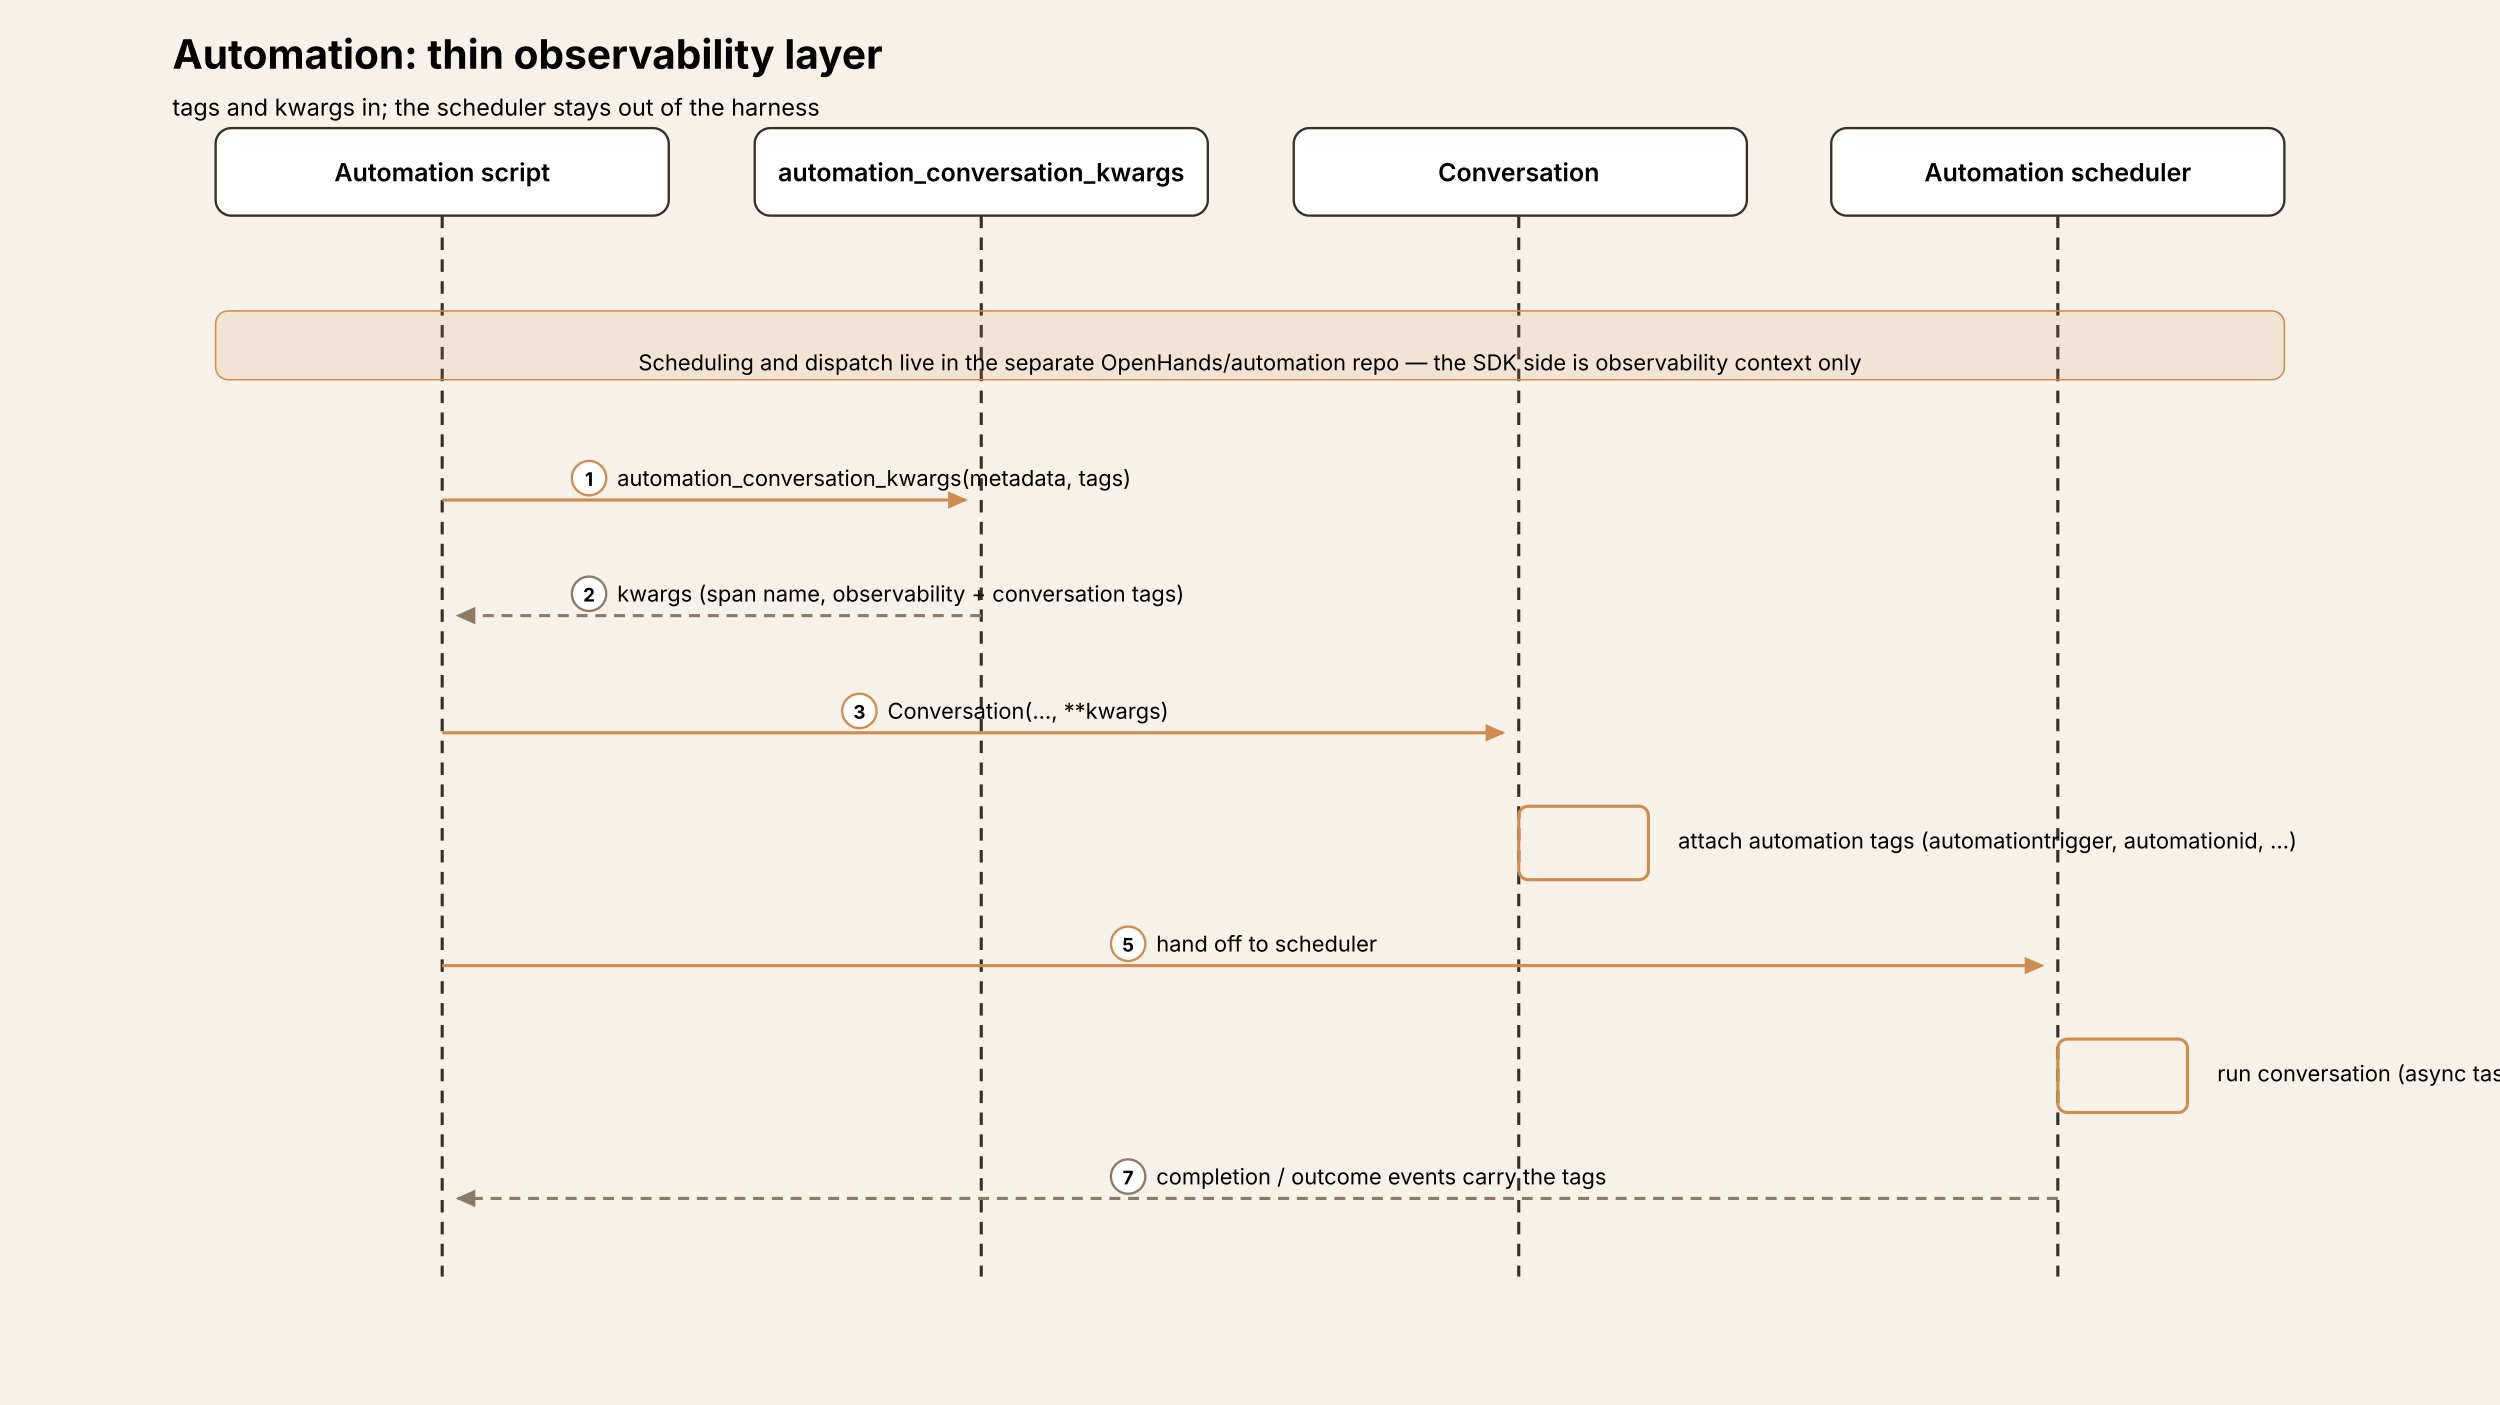
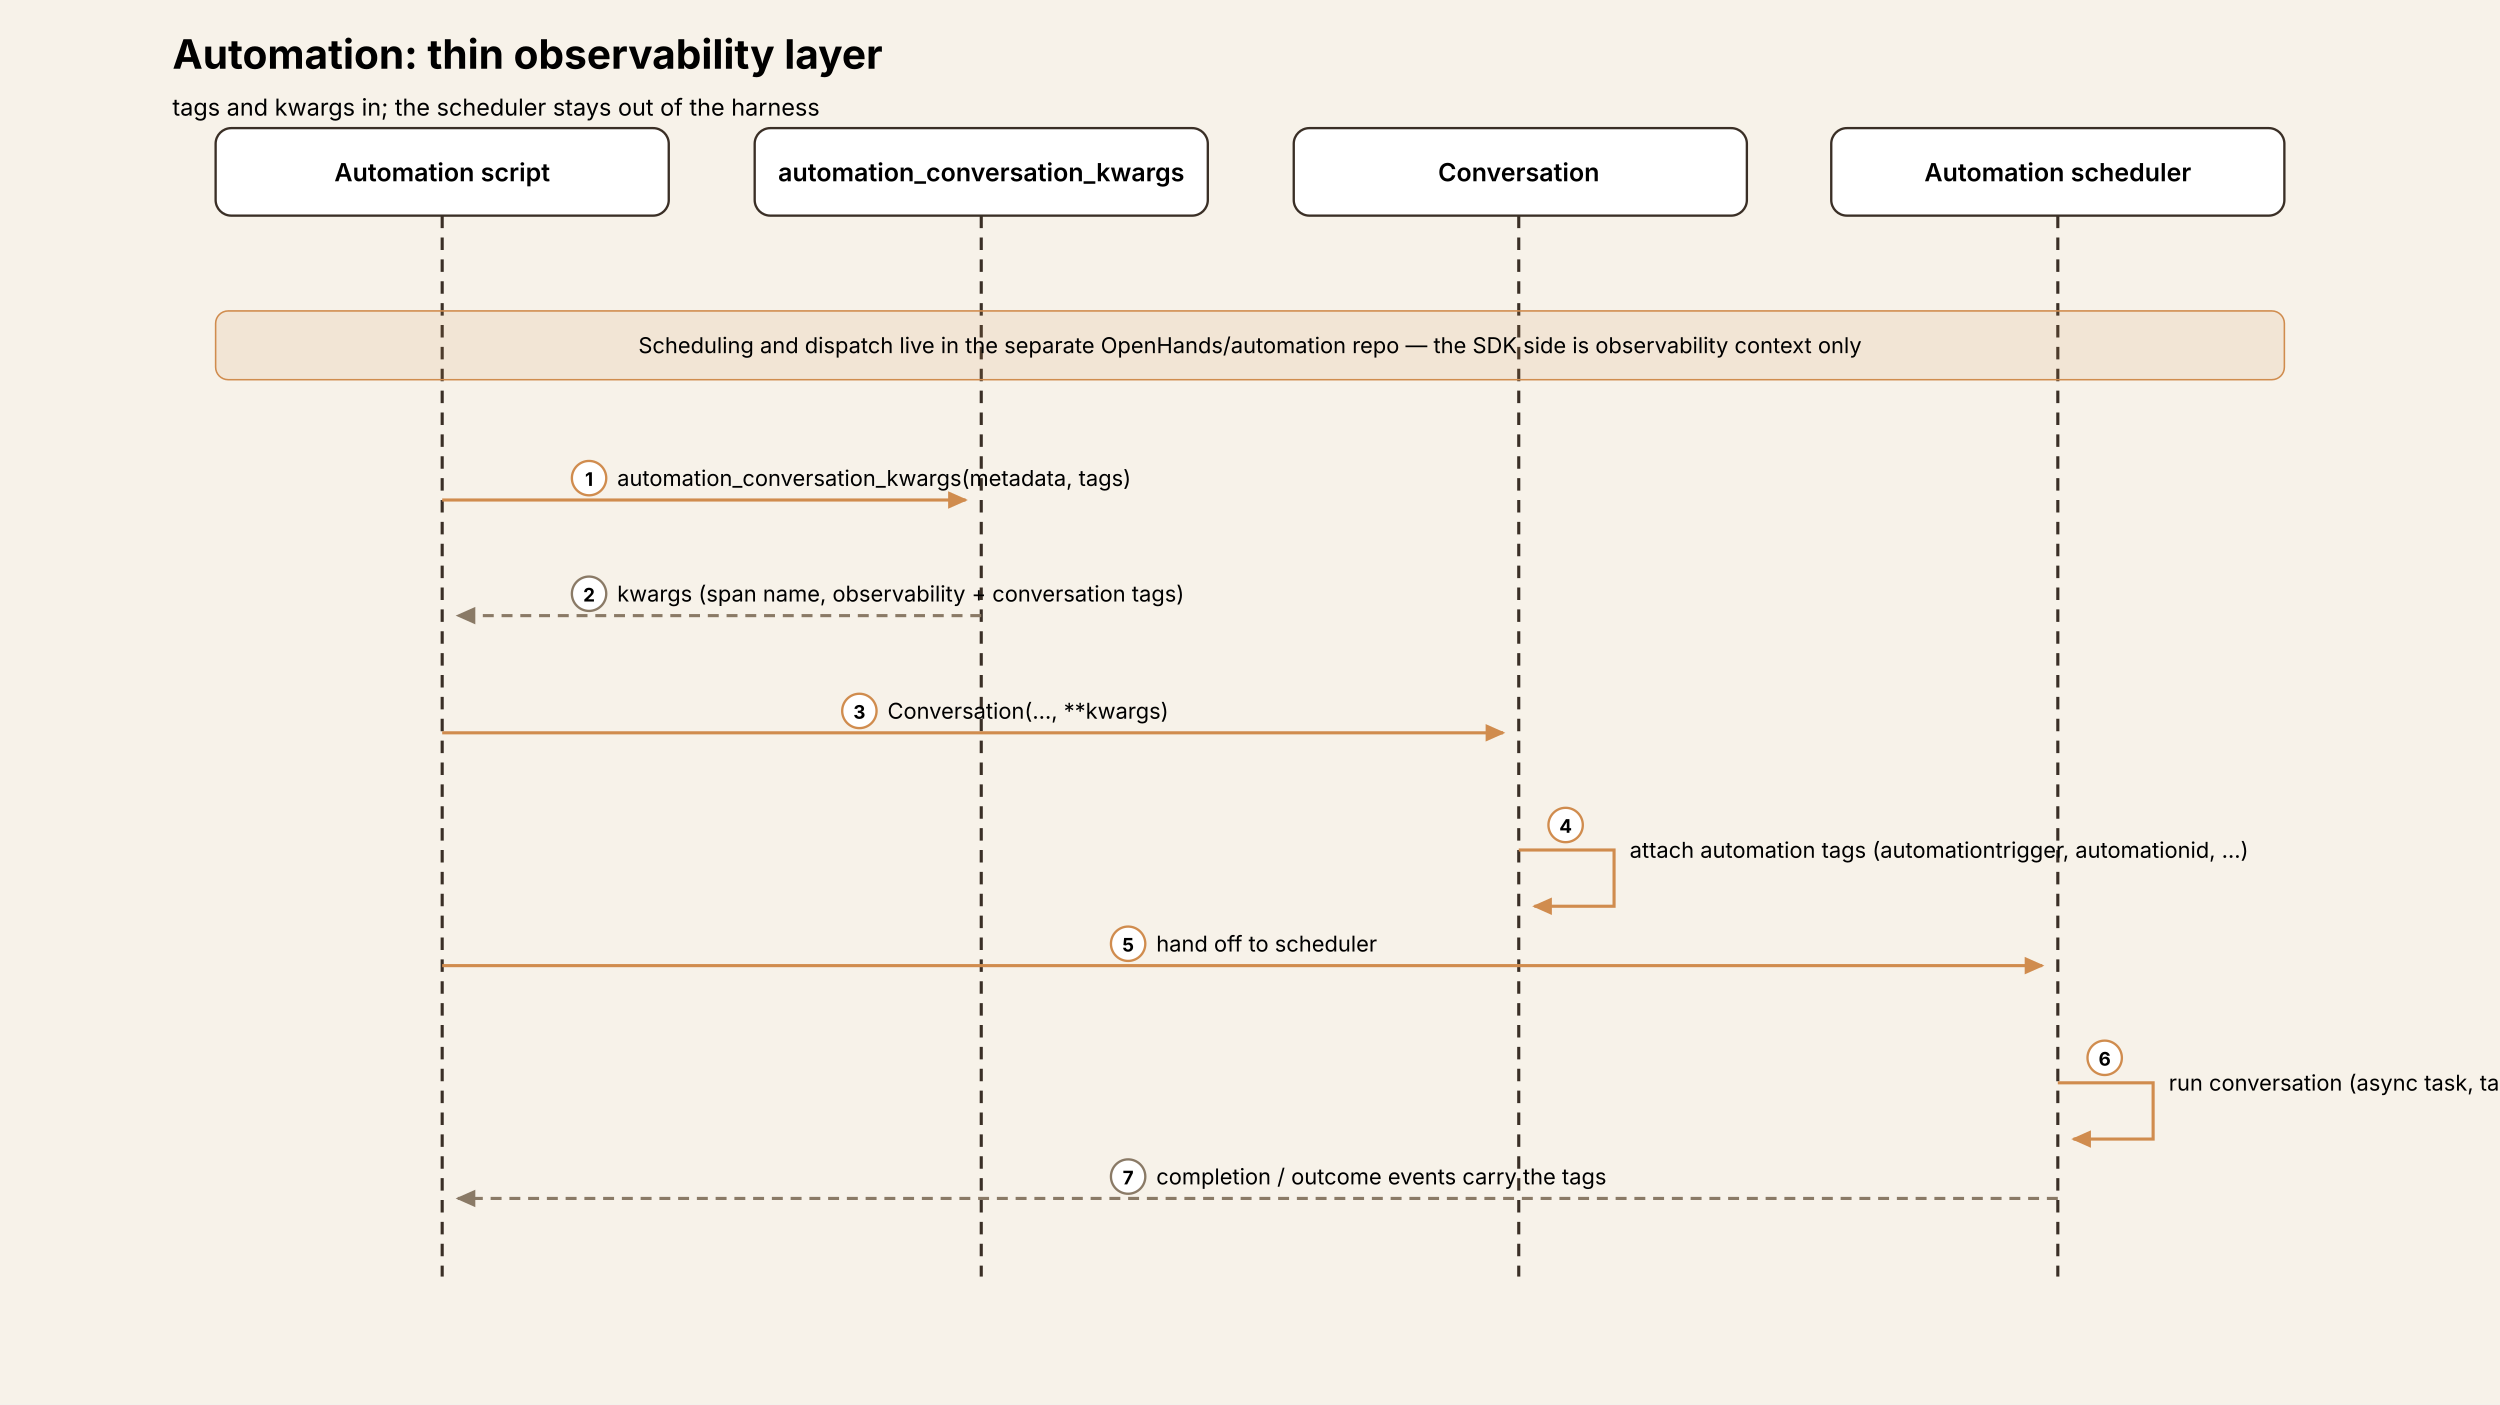
<svg xmlns="http://www.w3.org/2000/svg" viewBox="0 0 1600 899" width="1600" font-family="system-ui, -apple-system, sans-serif">
  <defs>
    <marker id="arrc" viewBox="0 0 10 10" refX="8" refY="5" markerWidth="7" markerHeight="7" orient="auto-start-reverse">
      <path d="M 0 1 L 9 5 L 0 9 z" fill="#d08c4e" />
    </marker>
    <marker id="arrr" viewBox="0 0 10 10" refX="8" refY="5" markerWidth="7" markerHeight="7" orient="auto-start-reverse">
      <path d="M 0 1 L 9 5 L 0 9 z" fill="#8a7a66" />
    </marker>
  </defs>
  <rect x="0" y="0" width="1600" height="899" fill="#f7f2e9" />
  <text x="110.345" y="44" font-size="26" font-weight="700" fill="#000000">Automation: thin observability layer</text>
  <text x="110.345" y="74" font-size="15" fill="#000000">tags and kwargs in; the scheduler stays out of the harness</text>
  <line x1="283" y1="110" x2="283" y2="817" stroke="#3a2f26" stroke-width="2" stroke-dasharray="8 6" />
  <rect x="138" y="82" width="290" height="56" rx="10" fill="#ffffff" stroke="#3a2f26" stroke-width="1.5" />
  <text x="283" y="116" text-anchor="middle" font-size="16" font-weight="600" fill="#000000">Automation script</text>
  <line x1="628" y1="110" x2="628" y2="817" stroke="#3a2f26" stroke-width="2" stroke-dasharray="8 6" />
  <rect x="483" y="82" width="290" height="56" rx="10" fill="#ffffff" stroke="#3a2f26" stroke-width="1.5" />
  <text x="628" y="116" text-anchor="middle" font-size="16" font-weight="600" fill="#000000">automation_conversation_kwargs</text>
  <line x1="972" y1="110" x2="972" y2="817" stroke="#3a2f26" stroke-width="2" stroke-dasharray="8 6" />
  <rect x="828" y="82" width="290" height="56" rx="10" fill="#ffffff" stroke="#3a2f26" stroke-width="1.5" />
  <text x="972" y="116" text-anchor="middle" font-size="16" font-weight="600" fill="#000000">Conversation</text>
  <line x1="1317" y1="110" x2="1317" y2="817" stroke="#3a2f26" stroke-width="2" stroke-dasharray="8 6" />
  <rect x="1172" y="82" width="290" height="56" rx="10" fill="#ffffff" stroke="#3a2f26" stroke-width="1.5" />
  <text x="1317" y="116" text-anchor="middle" font-size="16" font-weight="600" fill="#000000">Automation scheduler</text>
-   <rect x="138" y="199" width="1324" height="44" rx="8" fill="#d08c4e22" stroke="#d08c4e" stroke-width="1" />
-   <text x="800" y="237" text-anchor="middle" font-size="14" fill="#000000">Scheduling and dispatch live in the separate OpenHands/automation repo — the SDK side is observability context only</text>
+   <rect x="138" y="199" width="1324" height="44" rx="8" fill="#d08c4e" fill-opacity="0.13" stroke="#d08c4e" stroke-width="1" />
+   <text x="800" y="226" text-anchor="middle" font-size="14" fill="#000000">Scheduling and dispatch live in the separate OpenHands/automation repo — the SDK side is observability context only</text>
  <line x1="283" y1="320" x2="618" y2="320" stroke="#d08c4e" stroke-width="2" marker-end="url(#arrc)" />
  <circle cx="377" cy="306" r="11" fill="#ffffff" stroke="#d08c4e" stroke-width="1.5" />
  <text x="377" y="311" text-anchor="middle" font-size="12" font-weight="700" fill="#000000">1</text>
  <text x="395" y="311" font-size="14" fill="#000000">automation_conversation_kwargs(metadata, tags)</text>
  <line x1="628" y1="394" x2="293" y2="394" stroke="#8a7a66" stroke-width="2" stroke-dasharray="7 5" marker-end="url(#arrr)" />
  <circle cx="377" cy="380" r="11" fill="#ffffff" stroke="#8a7a66" stroke-width="1.5" />
  <text x="377" y="385" text-anchor="middle" font-size="12" font-weight="700" fill="#000000">2</text>
  <text x="395" y="385" font-size="14" fill="#000000">kwargs (span name, observability + conversation tags)</text>
  <line x1="283" y1="469" x2="962" y2="469" stroke="#d08c4e" stroke-width="2" marker-end="url(#arrc)" />
  <circle cx="550" cy="455" r="11" fill="#ffffff" stroke="#d08c4e" stroke-width="1.5" />
  <text x="550" y="460" text-anchor="middle" font-size="12" font-weight="700" fill="#000000">3</text>
  <text x="568" y="460" font-size="14" fill="#000000">Conversation(..., **kwargs)</text>
-   <rect x="972" y="516" width="83" height="47" rx="6" fill="none" stroke="#d08c4e" stroke-width="2" />
-   <text x="1074" y="543" font-size="14" fill="#000000">attach automation tags (automationtrigger, automationid, ...)</text>
+   <path d="M 972 544 h 61 v 36 H 982" fill="none" stroke="#d08c4e" stroke-width="2" marker-end="url(#arrc)" />
+   <circle cx="1002" cy="528" r="11" fill="#ffffff" stroke="#d08c4e" stroke-width="1.5" />
+   <text x="1002" y="533" text-anchor="middle" font-size="12" font-weight="700" fill="#000000">4</text>
+   <text x="1043" y="549" font-size="14" fill="#000000">attach automation tags (automationtrigger, automationid, ...)</text>
  <line x1="283" y1="618" x2="1307" y2="618" stroke="#d08c4e" stroke-width="2" marker-end="url(#arrc)" />
  <circle cx="722" cy="604" r="11" fill="#ffffff" stroke="#d08c4e" stroke-width="1.5" />
  <text x="722" y="609" text-anchor="middle" font-size="12" font-weight="700" fill="#000000">5</text>
  <text x="740" y="609" font-size="14" fill="#000000">hand off to scheduler</text>
-   <rect x="1317" y="665" width="83" height="47" rx="6" fill="none" stroke="#d08c4e" stroke-width="2" />
-   <text x="1419" y="692" font-size="14" fill="#000000">run conversation (async task, tagged + observable)</text>
+   <path d="M 1317 693 h 61 v 36 H 1327" fill="none" stroke="#d08c4e" stroke-width="2" marker-end="url(#arrc)" />
+   <circle cx="1347" cy="677" r="11" fill="#ffffff" stroke="#d08c4e" stroke-width="1.5" />
+   <text x="1347" y="682" text-anchor="middle" font-size="12" font-weight="700" fill="#000000">6</text>
+   <text x="1388" y="698" font-size="14" fill="#000000">run conversation (async task, tagged + observable)</text>
  <line x1="1317" y1="767" x2="293" y2="767" stroke="#8a7a66" stroke-width="2" stroke-dasharray="7 5" marker-end="url(#arrr)" />
  <circle cx="722" cy="753" r="11" fill="#ffffff" stroke="#8a7a66" stroke-width="1.5" />
  <text x="722" y="758" text-anchor="middle" font-size="12" font-weight="700" fill="#000000">7</text>
  <text x="740" y="758" font-size="14" fill="#000000">completion / outcome events carry the tags</text>
</svg>
